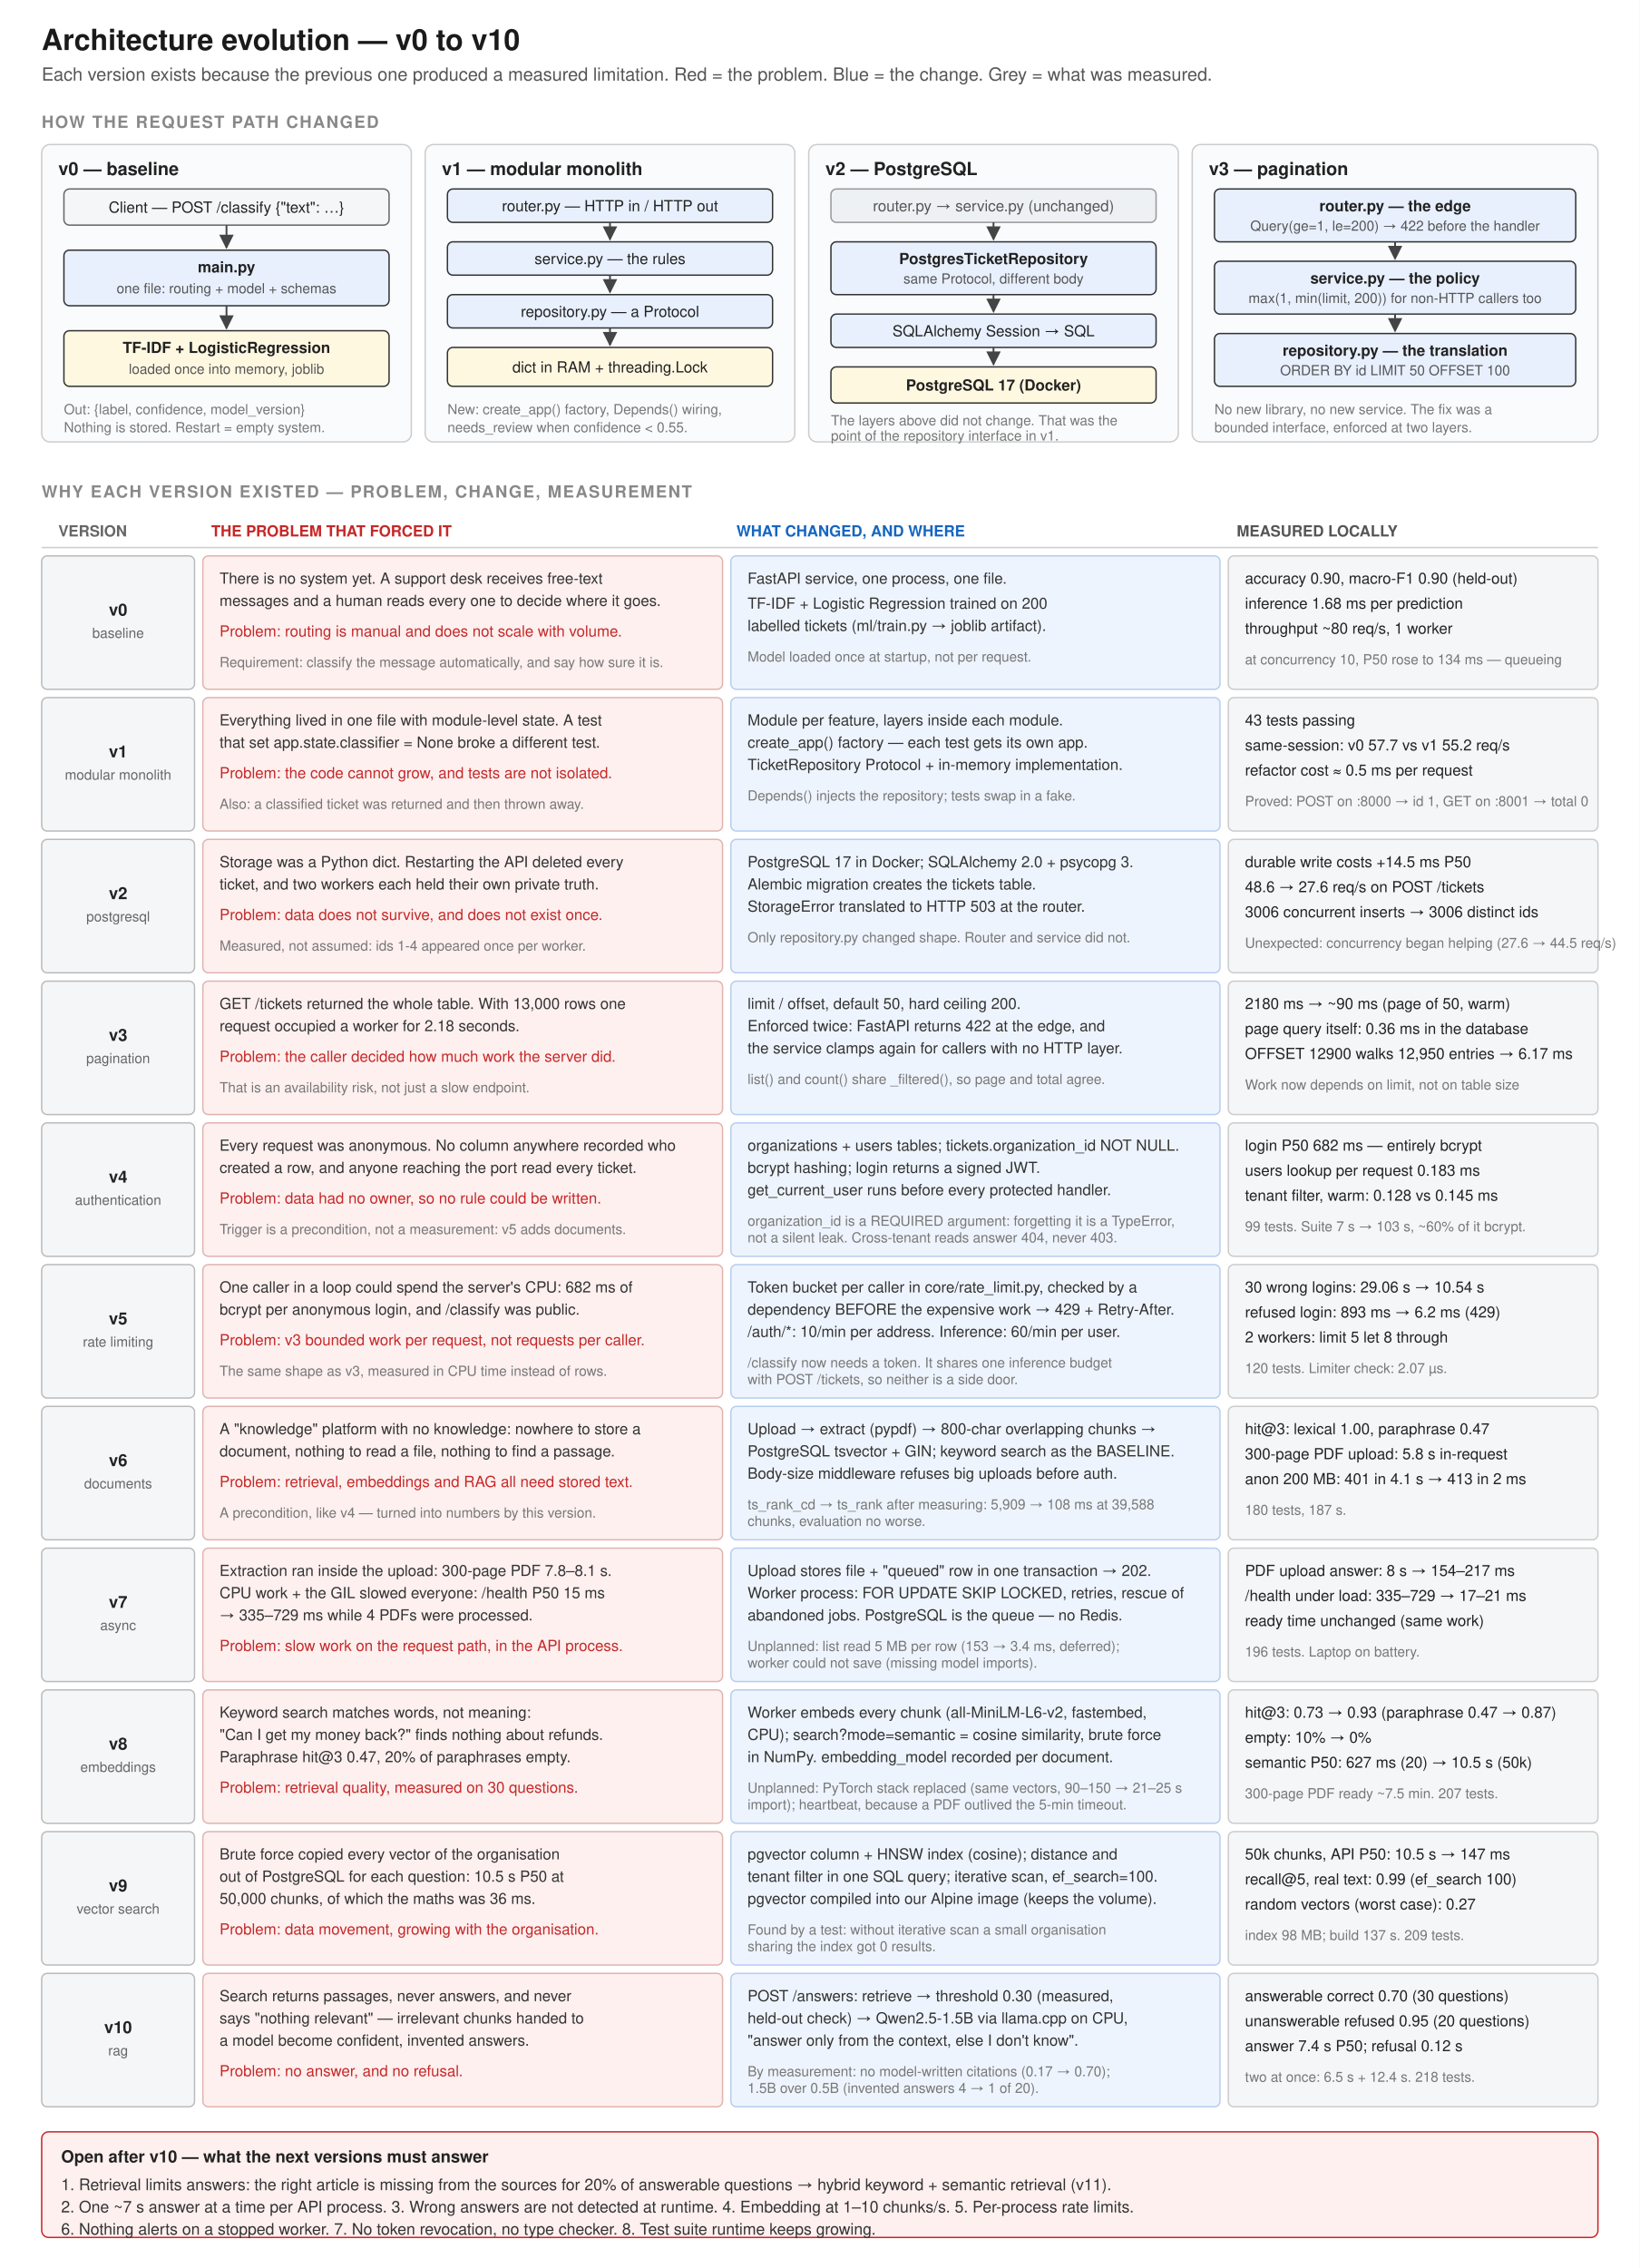
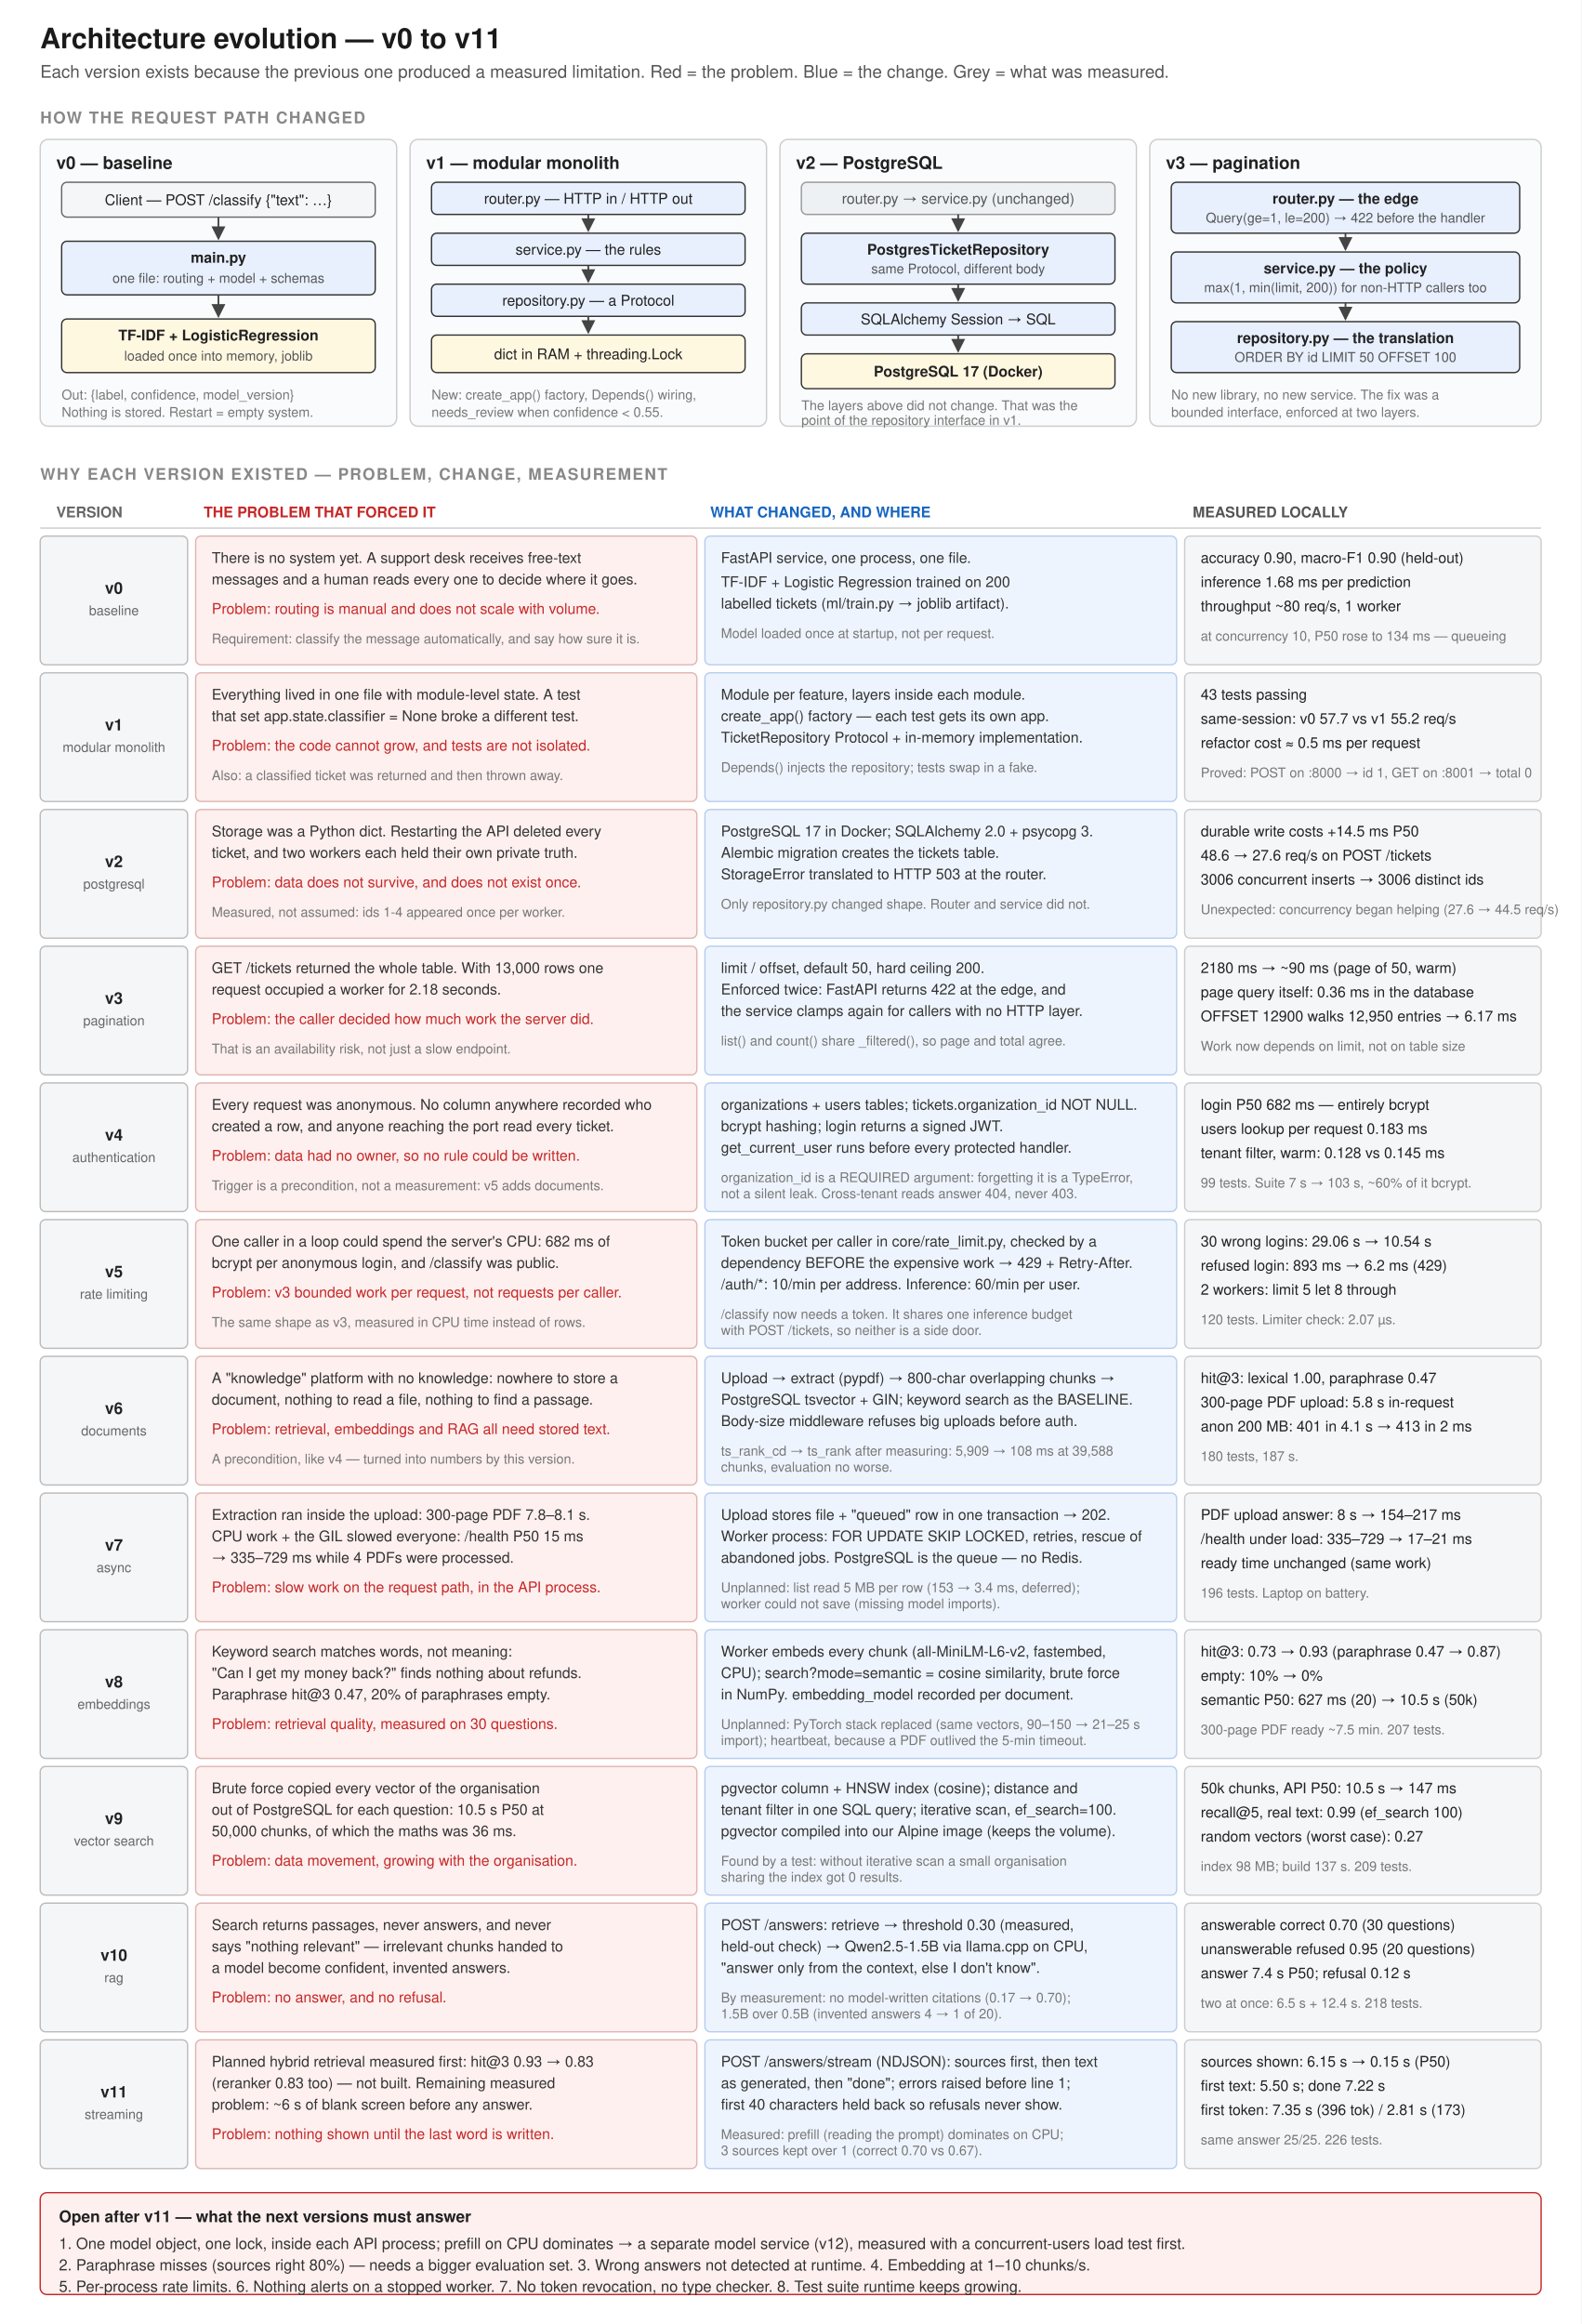
- <svg xmlns="http://www.w3.org/2000/svg" width="1180" height="1632" viewBox="0 0 1180 1632" font-family="Segoe UI, Helvetica, Arial, sans-serif" font-size="13">
+ <svg xmlns="http://www.w3.org/2000/svg" width="1180" height="1734" viewBox="0 0 1180 1734" font-family="Segoe UI, Helvetica, Arial, sans-serif" font-size="13">
  <defs>
    <marker id="a" markerWidth="8" markerHeight="8" refX="7" refY="4" orient="auto" markerUnits="strokeWidth">
      <path d="M0,0 L8,4 L0,8 z" fill="#444" />
    </marker>
  </defs>
-   <rect width="1180" height="1632" fill="#ffffff" />
-   <text x="30" y="36" font-size="21" font-weight="bold" fill="#1a1a1a">Architecture evolution — v0 to v10</text>
+   <rect width="1180" height="1734" fill="#ffffff" />
+   <text x="30" y="36" font-size="21" font-weight="bold" fill="#1a1a1a">Architecture evolution — v0 to v11</text>
  <text x="30" y="58" fill="#555">Each version exists because the previous one produced a measured limitation. Red = the problem. Blue = the change. Grey = what was measured.</text>
  <text x="30" y="92" font-size="12" font-weight="bold" fill="#888" letter-spacing="1">HOW THE REQUEST PATH CHANGED</text>
  <rect x="30" y="104" width="266" height="214" rx="6" fill="#fafbfc" stroke="#ccc" />
  <text x="42" y="126" font-weight="bold" font-size="13" fill="#222">v0 — baseline</text>
  <rect x="46" y="136" width="234" height="26" rx="4" fill="#f4f6f8" stroke="#666" />
  <text x="163" y="153" text-anchor="middle" font-size="11" fill="#222">Client — POST /classify {"text": …}</text>
  <line x1="163" y1="162" x2="163" y2="178" stroke="#444" stroke-width="1.3" marker-end="url(#a)" />
  <rect x="46" y="180" width="234" height="40" rx="4" fill="#e8f0fe" stroke="#333" />
  <text x="163" y="196" text-anchor="middle" font-size="11" font-weight="bold" fill="#222">main.py</text>
  <text x="163" y="211" text-anchor="middle" font-size="10" fill="#555">one file: routing + model + schemas</text>
  <line x1="163" y1="220" x2="163" y2="236" stroke="#444" stroke-width="1.3" marker-end="url(#a)" />
  <rect x="46" y="238" width="234" height="40" rx="4" fill="#fff8e1" stroke="#333" />
  <text x="163" y="254" text-anchor="middle" font-size="11" font-weight="bold" fill="#222">TF-IDF + LogisticRegression</text>
  <text x="163" y="269" text-anchor="middle" font-size="10" fill="#555">loaded once into memory, joblib</text>
  <text x="46" y="298" font-size="10" fill="#777">Out: {label, confidence, model_version}</text>
  <text x="46" y="311" font-size="10" fill="#777">Nothing is stored. Restart = empty system.</text>
  <rect x="306" y="104" width="266" height="214" rx="6" fill="#fafbfc" stroke="#ccc" />
  <text x="318" y="126" font-weight="bold" font-size="13" fill="#222">v1 — modular monolith</text>
  <rect x="322" y="136" width="234" height="24" rx="4" fill="#e8f0fe" stroke="#333" />
  <text x="439" y="152" text-anchor="middle" font-size="11" fill="#222">router.py — HTTP in / HTTP out</text>
  <line x1="439" y1="160" x2="439" y2="172" stroke="#444" stroke-width="1.3" marker-end="url(#a)" />
  <rect x="322" y="174" width="234" height="24" rx="4" fill="#e8f0fe" stroke="#333" />
  <text x="439" y="190" text-anchor="middle" font-size="11" fill="#222">service.py — the rules</text>
  <line x1="439" y1="198" x2="439" y2="210" stroke="#444" stroke-width="1.3" marker-end="url(#a)" />
  <rect x="322" y="212" width="234" height="24" rx="4" fill="#e8f0fe" stroke="#333" />
  <text x="439" y="228" text-anchor="middle" font-size="11" fill="#222">repository.py — a Protocol</text>
  <line x1="439" y1="236" x2="439" y2="248" stroke="#444" stroke-width="1.3" marker-end="url(#a)" />
  <rect x="322" y="250" width="234" height="28" rx="4" fill="#fff8e1" stroke="#333" />
  <text x="439" y="268" text-anchor="middle" font-size="11" fill="#222">dict in RAM + threading.Lock</text>
  <text x="322" y="298" font-size="10" fill="#777">New: create_app() factory, Depends() wiring,</text>
  <text x="322" y="311" font-size="10" fill="#777">needs_review when confidence &lt; 0.55.</text>
  <rect x="582" y="104" width="266" height="214" rx="6" fill="#fafbfc" stroke="#ccc" />
  <text x="594" y="126" font-weight="bold" font-size="13" fill="#222">v2 — PostgreSQL</text>
  <rect x="598" y="136" width="234" height="24" rx="4" fill="#eef1f4" stroke="#999" />
  <text x="715" y="152" text-anchor="middle" font-size="11" fill="#555">router.py → service.py (unchanged)</text>
  <line x1="715" y1="160" x2="715" y2="172" stroke="#444" stroke-width="1.3" marker-end="url(#a)" />
  <rect x="598" y="174" width="234" height="38" rx="4" fill="#e8f0fe" stroke="#333" />
  <text x="715" y="190" text-anchor="middle" font-size="11" font-weight="bold" fill="#222">PostgresTicketRepository</text>
  <text x="715" y="204" text-anchor="middle" font-size="10" fill="#555">same Protocol, different body</text>
  <line x1="715" y1="212" x2="715" y2="224" stroke="#444" stroke-width="1.3" marker-end="url(#a)" />
  <rect x="598" y="226" width="234" height="24" rx="4" fill="#e8f0fe" stroke="#333" />
  <text x="715" y="242" text-anchor="middle" font-size="11" fill="#222">SQLAlchemy Session → SQL</text>
  <line x1="715" y1="250" x2="715" y2="262" stroke="#444" stroke-width="1.3" marker-end="url(#a)" />
  <rect x="598" y="264" width="234" height="26" rx="4" fill="#fff8e1" stroke="#333" />
  <text x="715" y="281" text-anchor="middle" font-size="11" font-weight="bold" fill="#222">PostgreSQL 17 (Docker)</text>
  <text x="598" y="306" font-size="10" fill="#777">The layers above did not change. That was the</text>
  <text x="598" y="317" font-size="10" fill="#777">point of the repository interface in v1.</text>
  <rect x="858" y="104" width="292" height="214" rx="6" fill="#fafbfc" stroke="#ccc" />
  <text x="870" y="126" font-weight="bold" font-size="13" fill="#222">v3 — pagination</text>
  <rect x="874" y="136" width="260" height="38" rx="4" fill="#e8f0fe" stroke="#333" />
  <text x="1004" y="152" text-anchor="middle" font-size="11" font-weight="bold" fill="#222">router.py — the edge</text>
  <text x="1004" y="166" text-anchor="middle" font-size="10" fill="#555">Query(ge=1, le=200) → 422 before the handler</text>
  <line x1="1004" y1="174" x2="1004" y2="186" stroke="#444" stroke-width="1.3" marker-end="url(#a)" />
  <rect x="874" y="188" width="260" height="38" rx="4" fill="#e8f0fe" stroke="#333" />
  <text x="1004" y="204" text-anchor="middle" font-size="11" font-weight="bold" fill="#222">service.py — the policy</text>
  <text x="1004" y="218" text-anchor="middle" font-size="10" fill="#555">max(1, min(limit, 200)) for non-HTTP callers too</text>
  <line x1="1004" y1="226" x2="1004" y2="238" stroke="#444" stroke-width="1.3" marker-end="url(#a)" />
  <rect x="874" y="240" width="260" height="38" rx="4" fill="#e8f0fe" stroke="#333" />
  <text x="1004" y="256" text-anchor="middle" font-size="11" font-weight="bold" fill="#222">repository.py — the translation</text>
  <text x="1004" y="270" text-anchor="middle" font-size="10" fill="#555">ORDER BY id LIMIT 50 OFFSET 100</text>
  <text x="874" y="298" font-size="10" fill="#777">No new library, no new service. The fix was a</text>
  <text x="874" y="311" font-size="10" fill="#777">bounded interface, enforced at two layers.</text>
  <text x="30" y="358" font-size="12" font-weight="bold" fill="#888" letter-spacing="1">WHY EACH VERSION EXISTED — PROBLEM, CHANGE, MEASUREMENT</text>
  <text x="42" y="386" font-size="11" font-weight="bold" fill="#666">VERSION</text>
  <text x="152" y="386" font-size="11" font-weight="bold" fill="#c62828">THE PROBLEM THAT FORCED IT</text>
  <text x="530" y="386" font-size="11" font-weight="bold" fill="#1565c0">WHAT CHANGED, AND WHERE</text>
  <text x="890" y="386" font-size="11" font-weight="bold" fill="#555">MEASURED LOCALLY</text>
  <line x1="30" y1="394" x2="1150" y2="394" stroke="#ccc" />
  <rect x="30" y="400" width="110" height="96" rx="4" fill="#f4f6f8" stroke="#bbb" />
  <text x="85" y="443" text-anchor="middle" font-size="12" font-weight="bold" fill="#222">v0</text>
  <text x="85" y="459" text-anchor="middle" font-size="10" fill="#666">baseline</text>
  <rect x="146" y="400" width="374" height="96" rx="4" fill="#fdf0ef" stroke="#e0b4b0" />
  <text x="158" y="420" font-size="11" fill="#333">There is no system yet. A support desk receives free-text</text>
  <text x="158" y="436" font-size="11" fill="#333">messages and a human reads every one to decide where it goes.</text>
  <text x="158" y="458" font-size="11" fill="#c62828">Problem: routing is manual and does not scale with volume.</text>
  <text x="158" y="480" font-size="10" fill="#777">Requirement: classify the message automatically, and say how sure it is.</text>
  <rect x="526" y="400" width="352" height="96" rx="4" fill="#eef4fd" stroke="#b6cdf0" />
  <text x="538" y="420" font-size="11" fill="#333">FastAPI service, one process, one file.</text>
  <text x="538" y="438" font-size="11" fill="#333">TF-IDF + Logistic Regression trained on 200</text>
  <text x="538" y="454" font-size="11" fill="#333">labelled tickets (ml/train.py → joblib artifact).</text>
  <text x="538" y="476" font-size="10" fill="#777">Model loaded once at startup, not per request.</text>
  <rect x="884" y="400" width="266" height="96" rx="4" fill="#f4f6f8" stroke="#ccc" />
  <text x="896" y="420" font-size="11" fill="#222">accuracy 0.90, macro-F1 0.90 (held-out)</text>
  <text x="896" y="438" font-size="11" fill="#222">inference 1.68 ms per prediction</text>
  <text x="896" y="456" font-size="11" fill="#222">throughput ~80 req/s, 1 worker</text>
  <text x="896" y="478" font-size="10" fill="#777">at concurrency 10, P50 rose to 134 ms — queueing</text>
  <rect x="30" y="502" width="110" height="96" rx="4" fill="#f4f6f8" stroke="#bbb" />
  <text x="85" y="545" text-anchor="middle" font-size="12" font-weight="bold" fill="#222">v1</text>
  <text x="85" y="561" text-anchor="middle" font-size="10" fill="#666">modular monolith</text>
  <rect x="146" y="502" width="374" height="96" rx="4" fill="#fdf0ef" stroke="#e0b4b0" />
  <text x="158" y="522" font-size="11" fill="#333">Everything lived in one file with module-level state. A test</text>
  <text x="158" y="538" font-size="11" fill="#333">that set app.state.classifier = None broke a different test.</text>
  <text x="158" y="560" font-size="11" fill="#c62828">Problem: the code cannot grow, and tests are not isolated.</text>
  <text x="158" y="582" font-size="10" fill="#777">Also: a classified ticket was returned and then thrown away.</text>
  <rect x="526" y="502" width="352" height="96" rx="4" fill="#eef4fd" stroke="#b6cdf0" />
  <text x="538" y="522" font-size="11" fill="#333">Module per feature, layers inside each module.</text>
  <text x="538" y="538" font-size="11" fill="#333">create_app() factory — each test gets its own app.</text>
  <text x="538" y="554" font-size="11" fill="#333">TicketRepository Protocol + in-memory implementation.</text>
  <text x="538" y="576" font-size="10" fill="#777">Depends() injects the repository; tests swap in a fake.</text>
  <rect x="884" y="502" width="266" height="96" rx="4" fill="#f4f6f8" stroke="#ccc" />
  <text x="896" y="522" font-size="11" fill="#222">43 tests passing</text>
  <text x="896" y="540" font-size="11" fill="#222">same-session: v0 57.7 vs v1 55.2 req/s</text>
  <text x="896" y="558" font-size="11" fill="#222">refactor cost ≈ 0.5 ms per request</text>
  <text x="896" y="580" font-size="10" fill="#777">Proved: POST on :8000 → id 1, GET on :8001 → total 0</text>
  <rect x="30" y="604" width="110" height="96" rx="4" fill="#f4f6f8" stroke="#bbb" />
  <text x="85" y="647" text-anchor="middle" font-size="12" font-weight="bold" fill="#222">v2</text>
  <text x="85" y="663" text-anchor="middle" font-size="10" fill="#666">postgresql</text>
  <rect x="146" y="604" width="374" height="96" rx="4" fill="#fdf0ef" stroke="#e0b4b0" />
  <text x="158" y="624" font-size="11" fill="#333">Storage was a Python dict. Restarting the API deleted every</text>
  <text x="158" y="640" font-size="11" fill="#333">ticket, and two workers each held their own private truth.</text>
  <text x="158" y="662" font-size="11" fill="#c62828">Problem: data does not survive, and does not exist once.</text>
  <text x="158" y="684" font-size="10" fill="#777">Measured, not assumed: ids 1-4 appeared once per worker.</text>
  <rect x="526" y="604" width="352" height="96" rx="4" fill="#eef4fd" stroke="#b6cdf0" />
  <text x="538" y="624" font-size="11" fill="#333">PostgreSQL 17 in Docker; SQLAlchemy 2.0 + psycopg 3.</text>
  <text x="538" y="640" font-size="11" fill="#333">Alembic migration creates the tickets table.</text>
  <text x="538" y="656" font-size="11" fill="#333">StorageError translated to HTTP 503 at the router.</text>
  <text x="538" y="678" font-size="10" fill="#777">Only repository.py changed shape. Router and service did not.</text>
  <rect x="884" y="604" width="266" height="96" rx="4" fill="#f4f6f8" stroke="#ccc" />
  <text x="896" y="624" font-size="11" fill="#222">durable write costs +14.5 ms P50</text>
  <text x="896" y="642" font-size="11" fill="#222">48.6 → 27.6 req/s on POST /tickets</text>
  <text x="896" y="660" font-size="11" fill="#222">3006 concurrent inserts → 3006 distinct ids</text>
  <text x="896" y="682" font-size="10" fill="#777">Unexpected: concurrency began helping (27.6 → 44.5 req/s)</text>
  <rect x="30" y="706" width="110" height="96" rx="4" fill="#f4f6f8" stroke="#bbb" />
  <text x="85" y="749" text-anchor="middle" font-size="12" font-weight="bold" fill="#222">v3</text>
  <text x="85" y="765" text-anchor="middle" font-size="10" fill="#666">pagination</text>
  <rect x="146" y="706" width="374" height="96" rx="4" fill="#fdf0ef" stroke="#e0b4b0" />
  <text x="158" y="726" font-size="11" fill="#333">GET /tickets returned the whole table. With 13,000 rows one</text>
  <text x="158" y="742" font-size="11" fill="#333">request occupied a worker for 2.18 seconds.</text>
  <text x="158" y="764" font-size="11" fill="#c62828">Problem: the caller decided how much work the server did.</text>
  <text x="158" y="786" font-size="10" fill="#777">That is an availability risk, not just a slow endpoint.</text>
  <rect x="526" y="706" width="352" height="96" rx="4" fill="#eef4fd" stroke="#b6cdf0" />
  <text x="538" y="726" font-size="11" fill="#333">limit / offset, default 50, hard ceiling 200.</text>
  <text x="538" y="742" font-size="11" fill="#333">Enforced twice: FastAPI returns 422 at the edge, and</text>
  <text x="538" y="758" font-size="11" fill="#333">the service clamps again for callers with no HTTP layer.</text>
  <text x="538" y="780" font-size="10" fill="#777">list() and count() share _filtered(), so page and total agree.</text>
  <rect x="884" y="706" width="266" height="96" rx="4" fill="#f4f6f8" stroke="#ccc" />
  <text x="896" y="726" font-size="11" fill="#222">2180 ms → ~90 ms (page of 50, warm)</text>
  <text x="896" y="744" font-size="11" fill="#222">page query itself: 0.36 ms in the database</text>
  <text x="896" y="762" font-size="11" fill="#222">OFFSET 12900 walks 12,950 entries → 6.17 ms</text>
  <text x="896" y="784" font-size="10" fill="#777">Work now depends on limit, not on table size</text>
  <rect x="30" y="808" width="110" height="96" rx="4" fill="#f4f6f8" stroke="#bbb" />
  <text x="85" y="851" text-anchor="middle" font-size="12" font-weight="bold" fill="#222">v4</text>
  <text x="85" y="867" text-anchor="middle" font-size="10" fill="#666">authentication</text>
  <rect x="146" y="808" width="374" height="96" rx="4" fill="#fdf0ef" stroke="#e0b4b0" />
  <text x="158" y="828" font-size="11" fill="#333">Every request was anonymous. No column anywhere recorded who</text>
  <text x="158" y="844" font-size="11" fill="#333">created a row, and anyone reaching the port read every ticket.</text>
  <text x="158" y="866" font-size="11" fill="#c62828">Problem: data had no owner, so no rule could be written.</text>
  <text x="158" y="888" font-size="10" fill="#777">Trigger is a precondition, not a measurement: v5 adds documents.</text>
  <rect x="526" y="808" width="352" height="96" rx="4" fill="#eef4fd" stroke="#b6cdf0" />
  <text x="538" y="828" font-size="11" fill="#333">organizations + users tables; tickets.organization_id NOT NULL.</text>
  <text x="538" y="844" font-size="11" fill="#333">bcrypt hashing; login returns a signed JWT.</text>
  <text x="538" y="860" font-size="11" fill="#333">get_current_user runs before every protected handler.</text>
  <text x="538" y="882" font-size="10" fill="#777">organization_id is a REQUIRED argument: forgetting it is a TypeError,</text>
  <text x="538" y="894" font-size="10" fill="#777">not a silent leak. Cross-tenant reads answer 404, never 403.</text>
  <rect x="884" y="808" width="266" height="96" rx="4" fill="#f4f6f8" stroke="#ccc" />
  <text x="896" y="828" font-size="11" fill="#222">login P50 682 ms — entirely bcrypt</text>
  <text x="896" y="846" font-size="11" fill="#222">users lookup per request 0.183 ms</text>
  <text x="896" y="864" font-size="11" fill="#222">tenant filter, warm: 0.128 vs 0.145 ms</text>
  <text x="896" y="886" font-size="10" fill="#777">99 tests. Suite 7 s → 103 s, ~60% of it bcrypt.</text>
  <rect x="30" y="910" width="110" height="96" rx="4" fill="#f4f6f8" stroke="#bbb" />
  <text x="85" y="953" text-anchor="middle" font-size="12" font-weight="bold" fill="#222">v5</text>
  <text x="85" y="969" text-anchor="middle" font-size="10" fill="#666">rate limiting</text>
  <rect x="146" y="910" width="374" height="96" rx="4" fill="#fdf0ef" stroke="#e0b4b0" />
  <text x="158" y="930" font-size="11" fill="#333">One caller in a loop could spend the server's CPU: 682 ms of</text>
  <text x="158" y="946" font-size="11" fill="#333">bcrypt per anonymous login, and /classify was public.</text>
  <text x="158" y="968" font-size="11" fill="#c62828">Problem: v3 bounded work per request, not requests per caller.</text>
  <text x="158" y="990" font-size="10" fill="#777">The same shape as v3, measured in CPU time instead of rows.</text>
  <rect x="526" y="910" width="352" height="96" rx="4" fill="#eef4fd" stroke="#b6cdf0" />
  <text x="538" y="930" font-size="11" fill="#333">Token bucket per caller in core/rate_limit.py, checked by a</text>
  <text x="538" y="946" font-size="11" fill="#333">dependency BEFORE the expensive work → 429 + Retry-After.</text>
  <text x="538" y="962" font-size="11" fill="#333">/auth/*: 10/min per address. Inference: 60/min per user.</text>
  <text x="538" y="984" font-size="10" fill="#777">/classify now needs a token. It shares one inference budget</text>
  <text x="538" y="996" font-size="10" fill="#777">with POST /tickets, so neither is a side door.</text>
  <rect x="884" y="910" width="266" height="96" rx="4" fill="#f4f6f8" stroke="#ccc" />
  <text x="896" y="930" font-size="11" fill="#222">30 wrong logins: 29.06 s → 10.54 s</text>
  <text x="896" y="948" font-size="11" fill="#222">refused login: 893 ms → 6.2 ms (429)</text>
  <text x="896" y="966" font-size="11" fill="#222">2 workers: limit 5 let 8 through</text>
  <text x="896" y="988" font-size="10" fill="#777">120 tests. Limiter check: 2.07 µs.</text>
  <rect x="30" y="1012" width="110" height="96" rx="4" fill="#f4f6f8" stroke="#bbb" />
  <text x="85" y="1055" text-anchor="middle" font-size="12" font-weight="bold" fill="#222">v6</text>
  <text x="85" y="1071" text-anchor="middle" font-size="10" fill="#666">documents</text>
  <rect x="146" y="1012" width="374" height="96" rx="4" fill="#fdf0ef" stroke="#e0b4b0" />
  <text x="158" y="1032" font-size="11" fill="#333">A "knowledge" platform with no knowledge: nowhere to store a</text>
  <text x="158" y="1048" font-size="11" fill="#333">document, nothing to read a file, nothing to find a passage.</text>
  <text x="158" y="1070" font-size="11" fill="#c62828">Problem: retrieval, embeddings and RAG all need stored text.</text>
  <text x="158" y="1092" font-size="10" fill="#777">A precondition, like v4 — turned into numbers by this version.</text>
  <rect x="526" y="1012" width="352" height="96" rx="4" fill="#eef4fd" stroke="#b6cdf0" />
  <text x="538" y="1032" font-size="11" fill="#333">Upload → extract (pypdf) → 800-char overlapping chunks →</text>
  <text x="538" y="1048" font-size="11" fill="#333">PostgreSQL tsvector + GIN; keyword search as the BASELINE.</text>
  <text x="538" y="1064" font-size="11" fill="#333">Body-size middleware refuses big uploads before auth.</text>
  <text x="538" y="1086" font-size="10" fill="#777">ts_rank_cd → ts_rank after measuring: 5,909 → 108 ms at 39,588</text>
  <text x="538" y="1098" font-size="10" fill="#777">chunks, evaluation no worse.</text>
  <rect x="884" y="1012" width="266" height="96" rx="4" fill="#f4f6f8" stroke="#ccc" />
  <text x="896" y="1032" font-size="11" fill="#222">hit@3: lexical 1.00, paraphrase 0.47</text>
  <text x="896" y="1050" font-size="11" fill="#222">300-page PDF upload: 5.8 s in-request</text>
  <text x="896" y="1068" font-size="11" fill="#222">anon 200 MB: 401 in 4.1 s → 413 in 2 ms</text>
  <text x="896" y="1090" font-size="10" fill="#777">180 tests, 187 s.</text>
  <rect x="30" y="1114" width="110" height="96" rx="4" fill="#f4f6f8" stroke="#bbb" />
  <text x="85" y="1157" text-anchor="middle" font-size="12" font-weight="bold" fill="#222">v7</text>
  <text x="85" y="1173" text-anchor="middle" font-size="10" fill="#666">async</text>
  <rect x="146" y="1114" width="374" height="96" rx="4" fill="#fdf0ef" stroke="#e0b4b0" />
  <text x="158" y="1134" font-size="11" fill="#333">Extraction ran inside the upload: 300-page PDF 7.8–8.1 s.</text>
  <text x="158" y="1150" font-size="11" fill="#333">CPU work + the GIL slowed everyone: /health P50 15 ms</text>
  <text x="158" y="1166" font-size="11" fill="#333">→ 335–729 ms while 4 PDFs were processed.</text>
  <text x="158" y="1188" font-size="11" fill="#c62828">Problem: slow work on the request path, in the API process.</text>
  <rect x="526" y="1114" width="352" height="96" rx="4" fill="#eef4fd" stroke="#b6cdf0" />
  <text x="538" y="1134" font-size="11" fill="#333">Upload stores file + "queued" row in one transaction → 202.</text>
  <text x="538" y="1150" font-size="11" fill="#333">Worker process: FOR UPDATE SKIP LOCKED, retries, rescue of</text>
  <text x="538" y="1166" font-size="11" fill="#333">abandoned jobs. PostgreSQL is the queue — no Redis.</text>
  <text x="538" y="1188" font-size="10" fill="#777">Unplanned: list read 5 MB per row (153 → 3.4 ms, deferred);</text>
  <text x="538" y="1200" font-size="10" fill="#777">worker could not save (missing model imports).</text>
  <rect x="884" y="1114" width="266" height="96" rx="4" fill="#f4f6f8" stroke="#ccc" />
  <text x="896" y="1134" font-size="11" fill="#222">PDF upload answer: 8 s → 154–217 ms</text>
  <text x="896" y="1152" font-size="11" fill="#222">/health under load: 335–729 → 17–21 ms</text>
  <text x="896" y="1170" font-size="11" fill="#222">ready time unchanged (same work)</text>
  <text x="896" y="1192" font-size="10" fill="#777">196 tests. Laptop on battery.</text>
  <rect x="30" y="1216" width="110" height="96" rx="4" fill="#f4f6f8" stroke="#bbb" />
  <text x="85" y="1259" text-anchor="middle" font-size="12" font-weight="bold" fill="#222">v8</text>
  <text x="85" y="1275" text-anchor="middle" font-size="10" fill="#666">embeddings</text>
  <rect x="146" y="1216" width="374" height="96" rx="4" fill="#fdf0ef" stroke="#e0b4b0" />
  <text x="158" y="1236" font-size="11" fill="#333">Keyword search matches words, not meaning:</text>
  <text x="158" y="1252" font-size="11" fill="#333">"Can I get my money back?" finds nothing about refunds.</text>
  <text x="158" y="1268" font-size="11" fill="#333">Paraphrase hit@3 0.47, 20% of paraphrases empty.</text>
  <text x="158" y="1290" font-size="11" fill="#c62828">Problem: retrieval quality, measured on 30 questions.</text>
  <rect x="526" y="1216" width="352" height="96" rx="4" fill="#eef4fd" stroke="#b6cdf0" />
  <text x="538" y="1236" font-size="11" fill="#333">Worker embeds every chunk (all-MiniLM-L6-v2, fastembed,</text>
  <text x="538" y="1252" font-size="11" fill="#333">CPU); search?mode=semantic = cosine similarity, brute force</text>
  <text x="538" y="1268" font-size="11" fill="#333">in NumPy. embedding_model recorded per document.</text>
  <text x="538" y="1290" font-size="10" fill="#777">Unplanned: PyTorch stack replaced (same vectors, 90–150 → 21–25 s</text>
  <text x="538" y="1302" font-size="10" fill="#777">import); heartbeat, because a PDF outlived the 5-min timeout.</text>
  <rect x="884" y="1216" width="266" height="96" rx="4" fill="#f4f6f8" stroke="#ccc" />
  <text x="896" y="1236" font-size="11" fill="#222">hit@3: 0.73 → 0.93 (paraphrase 0.47 → 0.87)</text>
  <text x="896" y="1254" font-size="11" fill="#222">empty: 10% → 0%</text>
  <text x="896" y="1272" font-size="11" fill="#222">semantic P50: 627 ms (20) → 10.5 s (50k)</text>
  <text x="896" y="1294" font-size="10" fill="#777">300-page PDF ready ~7.5 min. 207 tests.</text>
  <rect x="30" y="1318" width="110" height="96" rx="4" fill="#f4f6f8" stroke="#bbb" />
  <text x="85" y="1361" text-anchor="middle" font-size="12" font-weight="bold" fill="#222">v9</text>
  <text x="85" y="1377" text-anchor="middle" font-size="10" fill="#666">vector search</text>
  <rect x="146" y="1318" width="374" height="96" rx="4" fill="#fdf0ef" stroke="#e0b4b0" />
  <text x="158" y="1338" font-size="11" fill="#333">Brute force copied every vector of the organisation</text>
  <text x="158" y="1354" font-size="11" fill="#333">out of PostgreSQL for each question: 10.5 s P50 at</text>
  <text x="158" y="1370" font-size="11" fill="#333">50,000 chunks, of which the maths was 36 ms.</text>
  <text x="158" y="1392" font-size="11" fill="#c62828">Problem: data movement, growing with the organisation.</text>
  <rect x="526" y="1318" width="352" height="96" rx="4" fill="#eef4fd" stroke="#b6cdf0" />
  <text x="538" y="1338" font-size="11" fill="#333">pgvector column + HNSW index (cosine); distance and</text>
  <text x="538" y="1354" font-size="11" fill="#333">tenant filter in one SQL query; iterative scan, ef_search=100.</text>
  <text x="538" y="1370" font-size="11" fill="#333">pgvector compiled into our Alpine image (keeps the volume).</text>
  <text x="538" y="1392" font-size="10" fill="#777">Found by a test: without iterative scan a small organisation</text>
  <text x="538" y="1404" font-size="10" fill="#777">sharing the index got 0 results.</text>
  <rect x="884" y="1318" width="266" height="96" rx="4" fill="#f4f6f8" stroke="#ccc" />
  <text x="896" y="1338" font-size="11" fill="#222">50k chunks, API P50: 10.5 s → 147 ms</text>
  <text x="896" y="1356" font-size="11" fill="#222">recall@5, real text: 0.99 (ef_search 100)</text>
  <text x="896" y="1374" font-size="11" fill="#222">random vectors (worst case): 0.27</text>
  <text x="896" y="1396" font-size="10" fill="#777">index 98 MB; build 137 s. 209 tests.</text>
  <rect x="30" y="1420" width="110" height="96" rx="4" fill="#f4f6f8" stroke="#bbb" />
  <text x="85" y="1463" text-anchor="middle" font-size="12" font-weight="bold" fill="#222">v10</text>
  <text x="85" y="1479" text-anchor="middle" font-size="10" fill="#666">rag</text>
  <rect x="146" y="1420" width="374" height="96" rx="4" fill="#fdf0ef" stroke="#e0b4b0" />
  <text x="158" y="1440" font-size="11" fill="#333">Search returns passages, never answers, and never</text>
  <text x="158" y="1456" font-size="11" fill="#333">says "nothing relevant" — irrelevant chunks handed to</text>
  <text x="158" y="1472" font-size="11" fill="#333">a model become confident, invented answers.</text>
  <text x="158" y="1494" font-size="11" fill="#c62828">Problem: no answer, and no refusal.</text>
  <rect x="526" y="1420" width="352" height="96" rx="4" fill="#eef4fd" stroke="#b6cdf0" />
  <text x="538" y="1440" font-size="11" fill="#333">POST /answers: retrieve → threshold 0.30 (measured,</text>
  <text x="538" y="1456" font-size="11" fill="#333">held-out check) → Qwen2.5-1.5B via llama.cpp on CPU,</text>
  <text x="538" y="1472" font-size="11" fill="#333">"answer only from the context, else I don't know".</text>
  <text x="538" y="1494" font-size="10" fill="#777">By measurement: no model-written citations (0.17 → 0.70);</text>
  <text x="538" y="1506" font-size="10" fill="#777">1.5B over 0.5B (invented answers 4 → 1 of 20).</text>
  <rect x="884" y="1420" width="266" height="96" rx="4" fill="#f4f6f8" stroke="#ccc" />
  <text x="896" y="1440" font-size="11" fill="#222">answerable correct 0.70 (30 questions)</text>
  <text x="896" y="1458" font-size="11" fill="#222">unanswerable refused 0.95 (20 questions)</text>
  <text x="896" y="1476" font-size="11" fill="#222">answer 7.4 s P50; refusal 0.12 s</text>
  <text x="896" y="1498" font-size="10" fill="#777">two at once: 6.5 s + 12.4 s. 218 tests.</text>
-   <rect x="30" y="1534" width="1120" height="76" rx="5" fill="#fdf0ef" stroke="#c62828" />
-   <text x="44" y="1556" font-size="12" font-weight="bold" fill="#222">Open after v10 — what the next versions must answer</text>
-   <text x="44" y="1576" font-size="11.5" fill="#333">1. Retrieval limits answers: the right article is missing from the sources for 20% of answerable questions → hybrid keyword + semantic retrieval (v11).</text>
-   <text x="44" y="1592" font-size="11.5" fill="#333">2. One ~7 s answer at a time per API process.   3. Wrong answers are not detected at runtime.   4. Embedding at 1–10 chunks/s.   5. Per-process rate limits.</text>
-   <text x="44" y="1608" font-size="11.5" fill="#333">6. Nothing alerts on a stopped worker.   7. No token revocation, no type checker.   8. Test suite runtime keeps growing.</text>
+   <rect x="30" y="1522" width="110" height="96" rx="4" fill="#f4f6f8" stroke="#bbb" />
+   <text x="85" y="1565" text-anchor="middle" font-size="12" font-weight="bold" fill="#222">v11</text>
+   <text x="85" y="1581" text-anchor="middle" font-size="10" fill="#666">streaming</text>
+   <rect x="146" y="1522" width="374" height="96" rx="4" fill="#fdf0ef" stroke="#e0b4b0" />
+   <text x="158" y="1542" font-size="11" fill="#333">Planned hybrid retrieval measured first: hit@3 0.93 → 0.83</text>
+   <text x="158" y="1558" font-size="11" fill="#333">(reranker 0.83 too) — not built. Remaining measured</text>
+   <text x="158" y="1574" font-size="11" fill="#333">problem: ~6 s of blank screen before any answer.</text>
+   <text x="158" y="1596" font-size="11" fill="#c62828">Problem: nothing shown until the last word is written.</text>
+   <rect x="526" y="1522" width="352" height="96" rx="4" fill="#eef4fd" stroke="#b6cdf0" />
+   <text x="538" y="1542" font-size="11" fill="#333">POST /answers/stream (NDJSON): sources first, then text</text>
+   <text x="538" y="1558" font-size="11" fill="#333">as generated, then "done"; errors raised before line 1;</text>
+   <text x="538" y="1574" font-size="11" fill="#333">first 40 characters held back so refusals never show.</text>
+   <text x="538" y="1596" font-size="10" fill="#777">Measured: prefill (reading the prompt) dominates on CPU;</text>
+   <text x="538" y="1608" font-size="10" fill="#777">3 sources kept over 1 (correct 0.70 vs 0.67).</text>
+   <rect x="884" y="1522" width="266" height="96" rx="4" fill="#f4f6f8" stroke="#ccc" />
+   <text x="896" y="1542" font-size="11" fill="#222">sources shown: 6.15 s → 0.15 s (P50)</text>
+   <text x="896" y="1560" font-size="11" fill="#222">first text: 5.50 s; done 7.22 s</text>
+   <text x="896" y="1578" font-size="11" fill="#222">first token: 7.35 s (396 tok) / 2.81 s (173)</text>
+   <text x="896" y="1600" font-size="10" fill="#777">same answer 25/25. 226 tests.</text>
+   <rect x="30" y="1636" width="1120" height="76" rx="5" fill="#fdf0ef" stroke="#c62828" />
+   <text x="44" y="1658" font-size="12" font-weight="bold" fill="#222">Open after v11 — what the next versions must answer</text>
+   <text x="44" y="1678" font-size="11.5" fill="#333">1. One model object, one lock, inside each API process; prefill on CPU dominates → a separate model service (v12), measured with a concurrent-users load test first.</text>
+   <text x="44" y="1694" font-size="11.5" fill="#333">2. Paraphrase misses (sources right 80%) — needs a bigger evaluation set.   3. Wrong answers not detected at runtime.   4. Embedding at 1–10 chunks/s.</text>
+   <text x="44" y="1710" font-size="11.5" fill="#333">5. Per-process rate limits.   6. Nothing alerts on a stopped worker.   7. No token revocation, no type checker.   8. Test suite runtime keeps growing.</text>
</svg>
